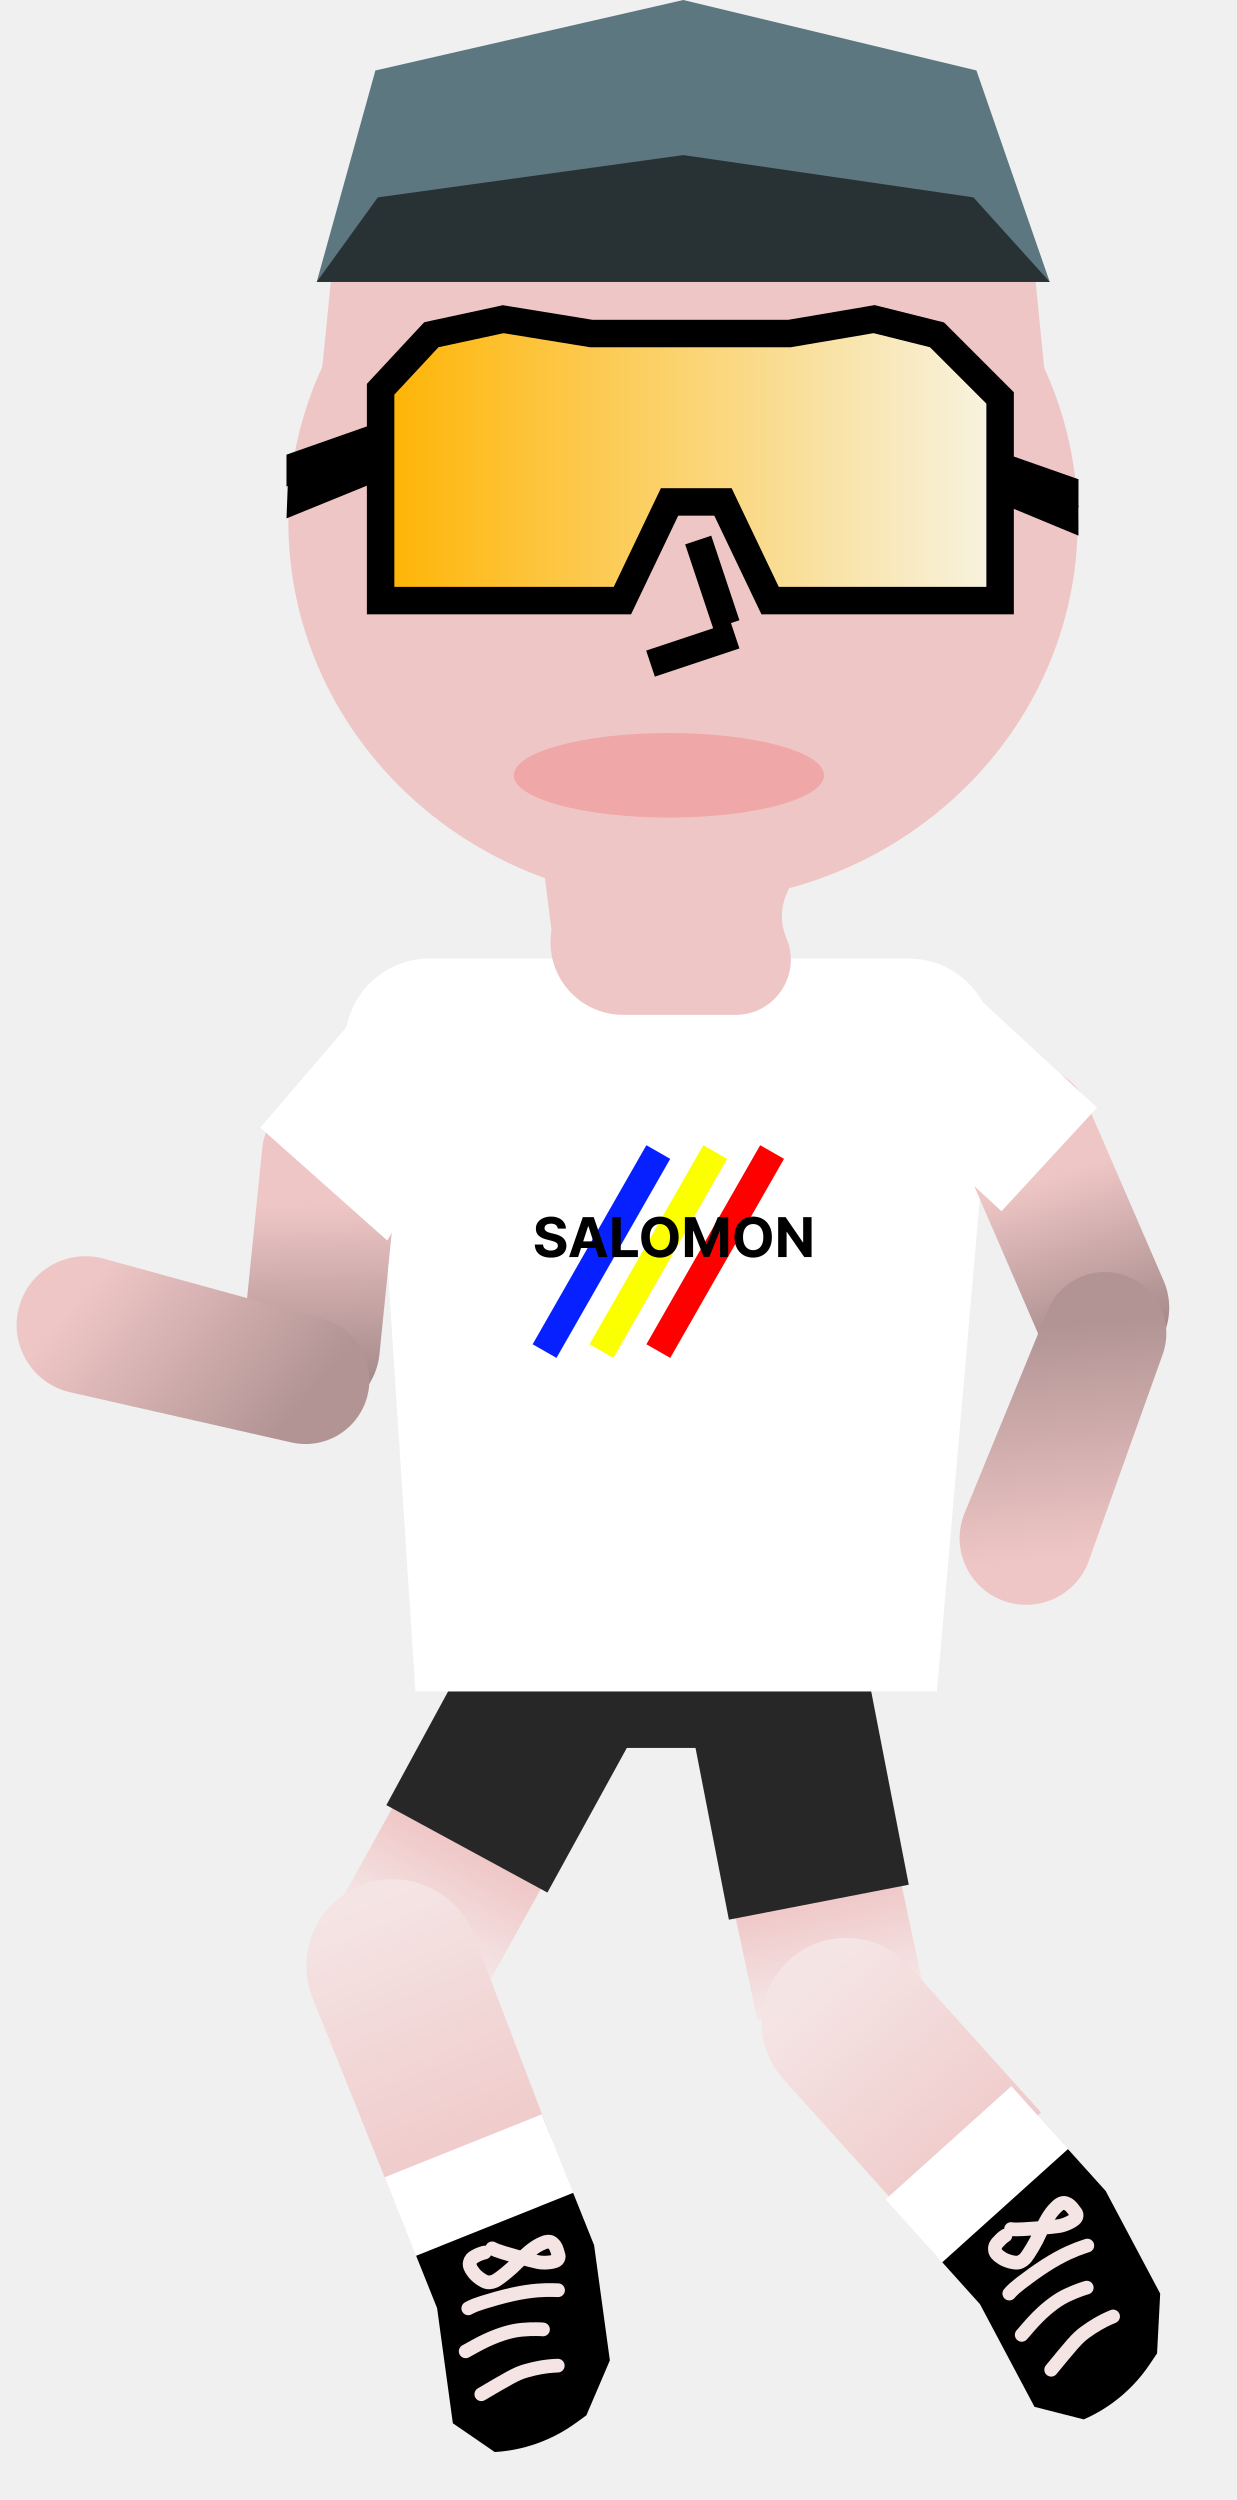
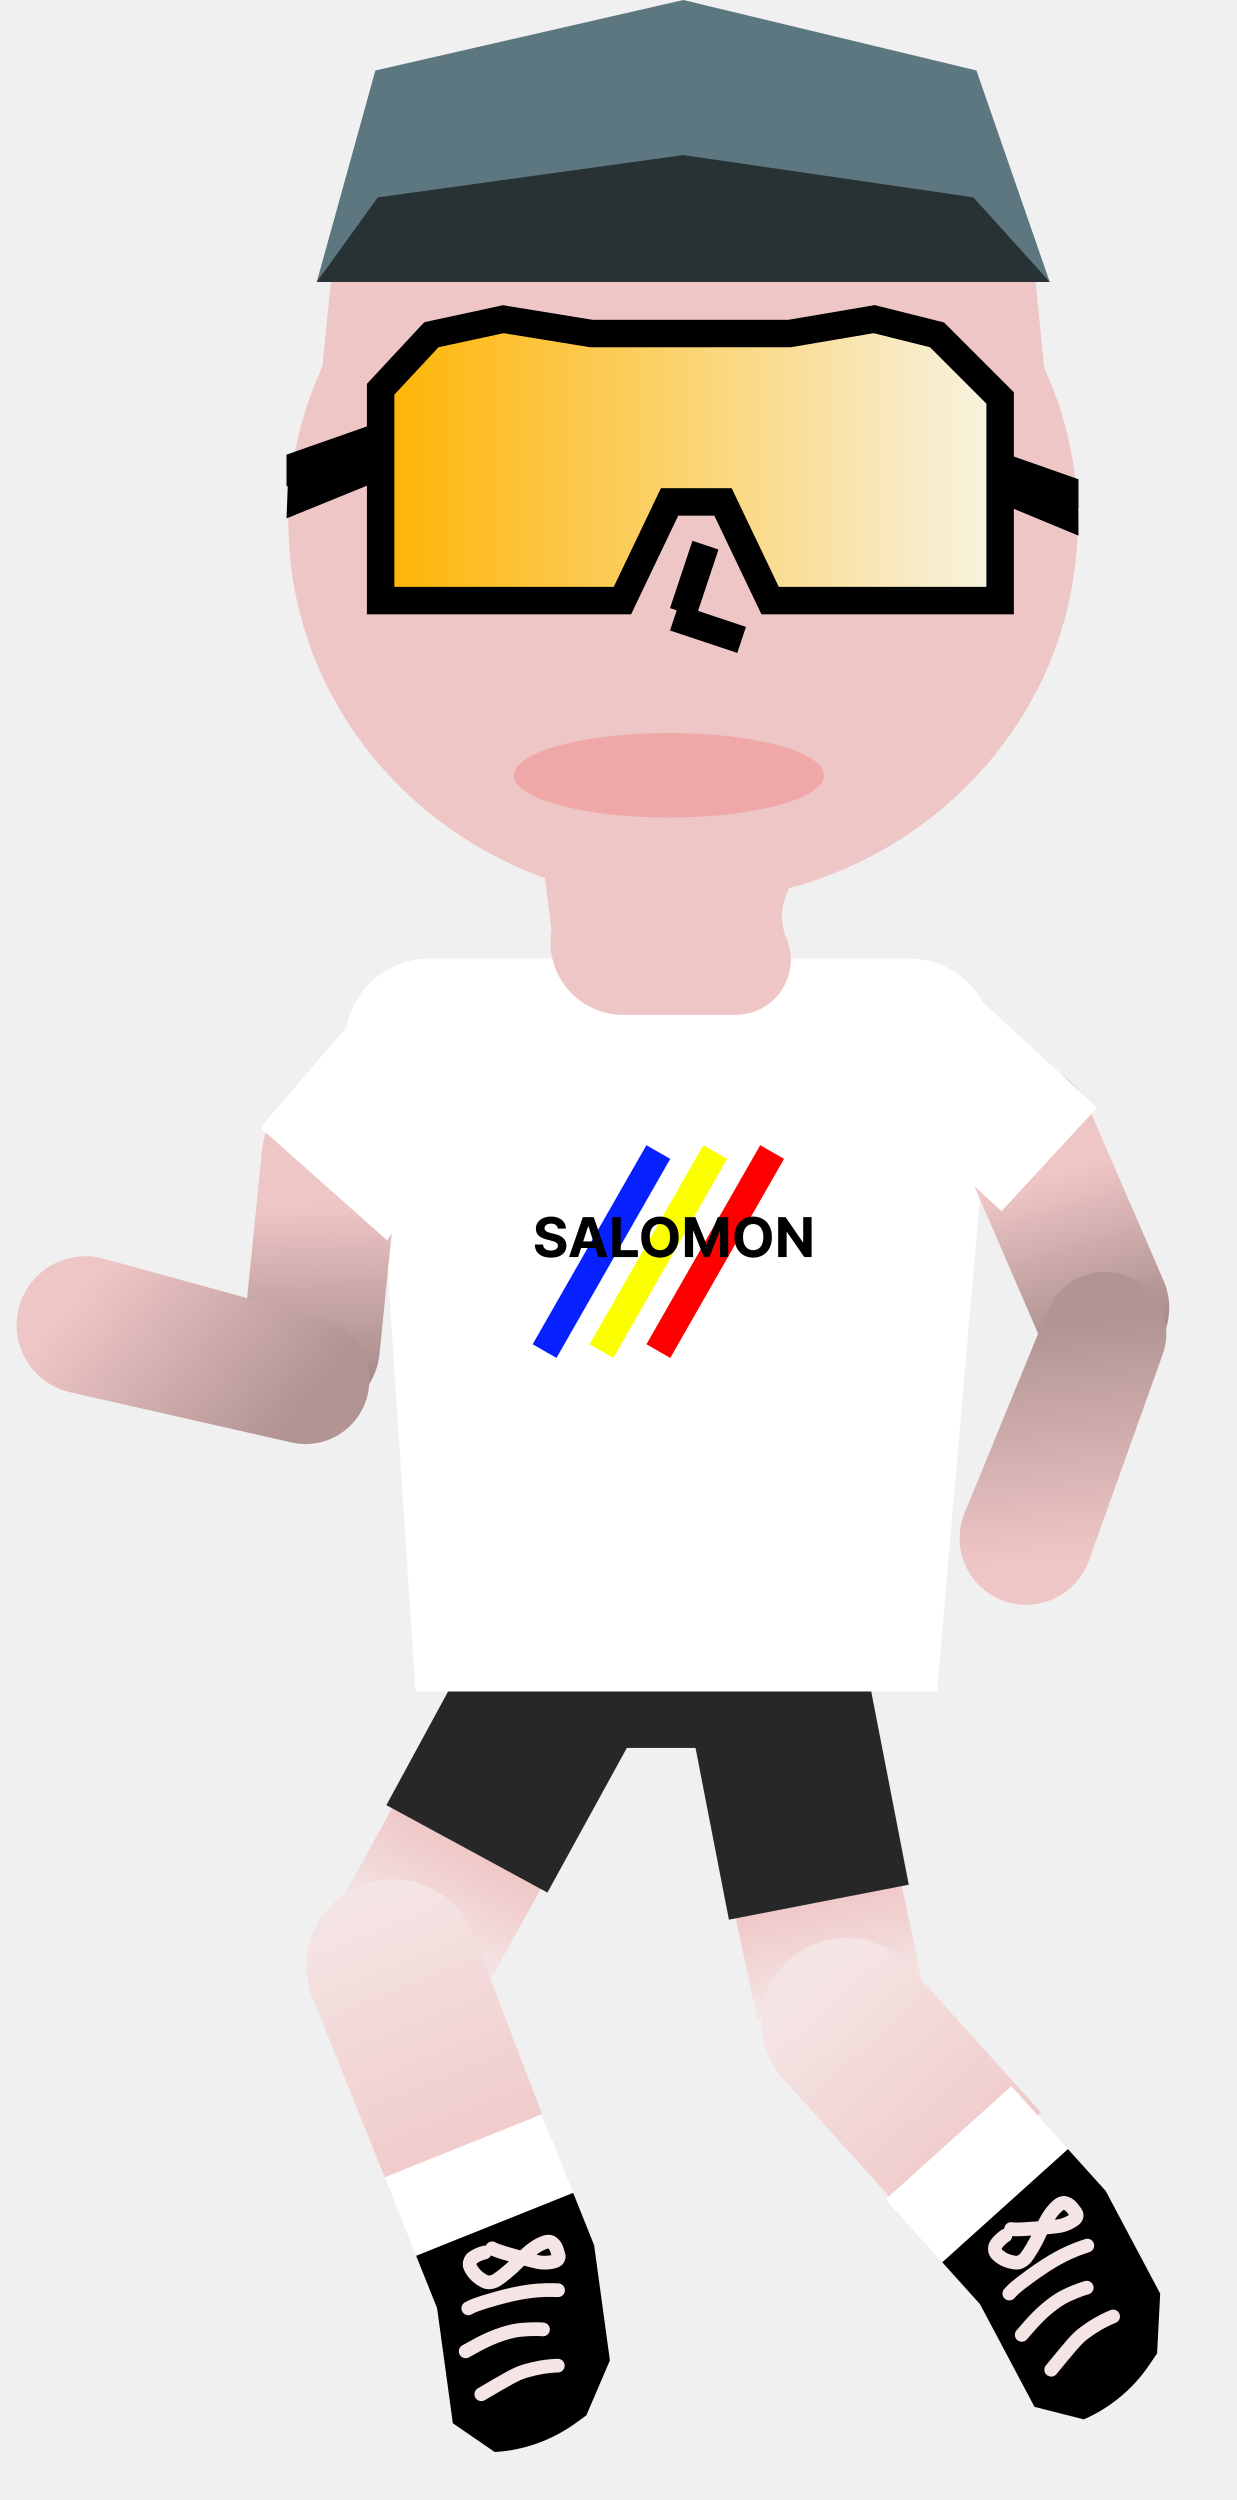
<svg xmlns="http://www.w3.org/2000/svg" width="45" height="91" viewBox="0 0 45 91" fill="none">
-   <path d="M36.158 37.969C36.158 36.269 34.779 34.891 33.079 34.891H15.634C13.934 34.891 12.556 36.269 12.556 37.969C12.556 39.669 13.934 41.048 15.634 41.048H33.079C34.779 41.048 36.158 39.669 36.158 37.969Z" fill="white" />
-   <rect width="6.157" height="4.105" transform="matrix(-0.874369 -0.485262 -0.485262 0.874369 19.7388 68.6621)" fill="url(#paint0_linear_166_1057)" />
-   <rect width="6.157" height="4.105" transform="matrix(-0.978148 0.207912 0.207912 0.978148 32.7397 68.2441)" fill="url(#paint1_linear_166_1057)" />
-   <path d="M33.087 71.557C31.949 70.294 30.002 70.192 28.739 71.33C27.476 72.468 27.374 74.414 28.512 75.678L33.319 81.015L37.894 76.895L33.087 71.557Z" fill="url(#paint2_linear_166_1057)" />
-   <path d="M17.242 70.433C16.687 68.979 15.155 68.149 13.634 68.478C11.729 68.891 10.653 70.919 11.38 72.728L14.349 80.12L20.064 77.83L17.242 70.433Z" fill="url(#paint3_linear_166_1057)" />
-   <rect width="6.67" height="8.209" transform="matrix(-0.981627 0.190809 0.190809 0.981627 31.5127 60.5449)" fill="#272727" />
-   <path d="M26.921 63.624L26.921 60.545L17.98 58.493L14.063 65.707L19.925 68.89L22.816 63.625L26.921 63.624Z" fill="#272727" />
-   <path d="M36.158 37.967H13.582L15.121 61.569H16.654H33.073H34.105L36.158 37.967Z" fill="white" />
-   <line x1="23.962" y1="41.934" x2="19.822" y2="49.18" stroke="#0720FF" />
-   <line x1="28.104" y1="41.934" x2="23.963" y2="49.18" stroke="#FF0000" />
+   <path d="M36.158 37.969C36.158 36.269 34.78 34.891 33.08 34.891H15.635C13.934 34.891 12.556 36.269 12.556 37.969C12.556 39.669 13.934 41.048 15.635 41.048H33.08C34.78 41.048 36.158 39.669 36.158 37.969Z" fill="white" />
+   <rect width="6.157" height="4.105" transform="matrix(-0.874369 -0.485262 -0.485262 0.874369 19.7393 68.6621)" fill="url(#paint0_linear_166_1057)" />
+   <rect width="6.157" height="4.105" transform="matrix(-0.978148 0.207912 0.207912 0.978148 32.7402 68.2441)" fill="url(#paint1_linear_166_1057)" />
+   <path d="M33.087 71.557C31.949 70.294 30.003 70.192 28.739 71.33C27.476 72.468 27.374 74.414 28.512 75.678L33.319 81.015L37.894 76.895L33.087 71.557Z" fill="url(#paint2_linear_166_1057)" />
+   <path d="M17.242 70.433C16.688 68.979 15.155 68.149 13.635 68.478C11.729 68.891 10.653 70.919 11.38 72.728L14.35 80.12L20.065 77.83L17.242 70.433Z" fill="url(#paint3_linear_166_1057)" />
+   <rect width="6.67" height="8.209" transform="matrix(-0.981627 0.190809 0.190809 0.981627 31.5132 60.5449)" fill="#272727" />
+   <path d="M26.921 63.624L26.922 60.545L17.981 58.493L14.064 65.707L19.926 68.89L22.817 63.625L26.921 63.624Z" fill="#272727" />
+   <path d="M36.158 37.967H13.582L15.122 61.569H16.654H33.073H34.106L36.158 37.967Z" fill="white" />
+   <line x1="23.963" y1="41.934" x2="19.822" y2="49.18" stroke="#0720FF" />
+   <line x1="28.105" y1="41.934" x2="23.964" y2="49.18" stroke="#FF0000" />
  <line x1="26.034" y1="41.934" x2="21.893" y2="49.18" stroke="#FBFF00" />
-   <path d="M20.303 44.722C20.297 44.664 20.273 44.62 20.23 44.588C20.187 44.556 20.128 44.541 20.055 44.541C20.004 44.541 19.962 44.548 19.927 44.562C19.893 44.575 19.866 44.595 19.848 44.619C19.83 44.644 19.821 44.672 19.821 44.703C19.82 44.729 19.825 44.752 19.837 44.771C19.85 44.791 19.866 44.807 19.888 44.822C19.909 44.836 19.934 44.847 19.962 44.858C19.989 44.868 20.019 44.876 20.051 44.883L20.182 44.915C20.245 44.929 20.303 44.948 20.356 44.972C20.41 44.995 20.455 45.024 20.494 45.059C20.533 45.093 20.563 45.134 20.584 45.181C20.606 45.228 20.617 45.282 20.618 45.342C20.617 45.431 20.595 45.508 20.55 45.574C20.505 45.639 20.441 45.689 20.356 45.725C20.273 45.761 20.172 45.778 20.053 45.778C19.936 45.778 19.834 45.76 19.746 45.724C19.66 45.688 19.592 45.635 19.543 45.565C19.495 45.494 19.47 45.406 19.467 45.301H19.765C19.768 45.35 19.782 45.391 19.807 45.423C19.832 45.456 19.865 45.48 19.907 45.496C19.949 45.513 19.997 45.521 20.05 45.521C20.102 45.521 20.147 45.513 20.185 45.498C20.224 45.483 20.254 45.462 20.276 45.435C20.297 45.408 20.307 45.377 20.307 45.342C20.307 45.309 20.298 45.282 20.278 45.259C20.259 45.237 20.231 45.218 20.195 45.202C20.158 45.187 20.113 45.173 20.06 45.16L19.902 45.12C19.779 45.09 19.682 45.044 19.611 44.98C19.54 44.917 19.505 44.831 19.506 44.724C19.505 44.636 19.529 44.559 19.576 44.493C19.624 44.427 19.689 44.376 19.773 44.339C19.856 44.302 19.951 44.283 20.057 44.283C20.165 44.283 20.259 44.302 20.339 44.339C20.42 44.376 20.483 44.427 20.528 44.493C20.573 44.559 20.596 44.635 20.598 44.722H20.303ZM21.042 45.758H20.713L21.215 44.303H21.611L22.113 45.758H21.783L21.419 44.636H21.407L21.042 45.758ZM21.022 45.186H21.8V45.426H21.022V45.186ZM22.288 45.758V44.303H22.595V45.504H23.219V45.758H22.288ZM24.702 45.031C24.702 45.189 24.672 45.324 24.612 45.435C24.552 45.547 24.471 45.632 24.368 45.69C24.265 45.749 24.149 45.778 24.021 45.778C23.892 45.778 23.776 45.748 23.673 45.69C23.57 45.631 23.489 45.546 23.43 45.435C23.37 45.323 23.34 45.189 23.34 45.031C23.34 44.872 23.37 44.737 23.43 44.626C23.489 44.514 23.57 44.43 23.673 44.371C23.776 44.313 23.892 44.283 24.021 44.283C24.149 44.283 24.265 44.313 24.368 44.371C24.471 44.43 24.552 44.514 24.612 44.626C24.672 44.737 24.702 44.872 24.702 45.031ZM24.39 45.031C24.39 44.928 24.375 44.841 24.344 44.771C24.314 44.7 24.271 44.647 24.216 44.61C24.16 44.574 24.096 44.555 24.021 44.555C23.947 44.555 23.882 44.574 23.827 44.61C23.771 44.647 23.728 44.7 23.697 44.771C23.667 44.841 23.652 44.928 23.652 45.031C23.652 45.133 23.667 45.22 23.697 45.291C23.728 45.361 23.771 45.414 23.827 45.451C23.882 45.487 23.947 45.506 24.021 45.506C24.096 45.506 24.16 45.487 24.216 45.451C24.271 45.414 24.314 45.361 24.344 45.291C24.375 45.22 24.39 45.133 24.39 45.031ZM24.93 44.303H25.309L25.71 45.281H25.727L26.128 44.303H26.507V45.758H26.209V44.811H26.197L25.82 45.751H25.617L25.241 44.807H25.228V45.758H24.93V44.303ZM28.097 45.031C28.097 45.189 28.067 45.324 28.007 45.435C27.947 45.547 27.866 45.632 27.762 45.69C27.66 45.749 27.544 45.778 27.416 45.778C27.287 45.778 27.171 45.748 27.068 45.69C26.965 45.631 26.884 45.546 26.824 45.435C26.765 45.323 26.735 45.189 26.735 45.031C26.735 44.872 26.765 44.737 26.824 44.626C26.884 44.514 26.965 44.43 27.068 44.371C27.171 44.313 27.287 44.283 27.416 44.283C27.544 44.283 27.66 44.313 27.762 44.371C27.866 44.43 27.947 44.514 28.007 44.626C28.067 44.737 28.097 44.872 28.097 45.031ZM27.785 45.031C27.785 44.928 27.77 44.841 27.739 44.771C27.709 44.7 27.666 44.647 27.61 44.61C27.555 44.574 27.49 44.555 27.416 44.555C27.341 44.555 27.276 44.574 27.221 44.61C27.166 44.647 27.123 44.7 27.092 44.771C27.062 44.841 27.046 44.928 27.046 45.031C27.046 45.133 27.062 45.22 27.092 45.291C27.123 45.361 27.166 45.414 27.221 45.451C27.276 45.487 27.341 45.506 27.416 45.506C27.49 45.506 27.555 45.487 27.61 45.451C27.666 45.414 27.709 45.361 27.739 45.291C27.77 45.22 27.785 45.133 27.785 45.031ZM29.541 44.303V45.758H29.276L28.643 44.842H28.632V45.758H28.325V44.303H28.595L29.222 45.218H29.235V44.303H29.541Z" fill="black" />
-   <path d="M29.823 29.758H19.561L20.074 33.862C19.806 35.474 21.049 36.941 22.682 36.941H26.776C28.219 36.941 29.191 35.466 28.623 34.141C28.406 33.635 28.406 33.063 28.623 32.558L29.823 29.758Z" fill="#EFC6C6" />
-   <path d="M37.697 10.264H12.042L11.529 15.395H38.21L37.697 10.264Z" fill="#EFC6C6" />
-   <ellipse cx="14.367" cy="13.853" rx="14.367" ry="13.853" transform="matrix(-1 0 0 1 39.2295 5.13086)" fill="#EFC6C6" />
-   <path d="M13.854 21.862H22.655L22.791 21.578L24.372 18.27H26.316L27.896 21.578L28.032 21.862H36.404V14.485L34.107 12.188L33.974 12.155L31.921 11.642L31.819 11.616L31.716 11.634L28.739 12.14H21.52L18.411 11.634L18.318 11.618L18.226 11.639L15.854 12.151L15.7 12.185L15.593 12.3L13.988 14.025L13.854 14.169V21.862Z" fill="url(#paint4_linear_166_1057)" stroke="black" />
-   <path d="M39.257 17.445L36.341 16.421L36.011 17.392L39.256 18.472L39.257 17.445Z" fill="black" />
-   <path d="M39.252 18.415L36.975 17.443L36.645 18.415L39.256 19.498L39.252 18.415Z" fill="black" />
-   <path d="M10.428 16.549L13.721 15.392L14.093 16.489L10.428 17.708L10.428 16.549Z" fill="black" />
-   <path d="M10.476 17.632L13.348 16.433L13.72 17.53L10.429 18.869L10.476 17.632Z" fill="black" />
-   <line y1="-0.5" x2="3.245" y2="-0.5" transform="matrix(0.316228 0.948683 0.948683 -0.316228 25.8887 19.498)" stroke="black" />
-   <line y1="-0.5" x2="3.245" y2="-0.5" transform="matrix(-0.948683 0.316228 0.316228 0.948683 26.915 23.6035)" stroke="black" />
-   <ellipse cx="5.644" cy="1.539" rx="5.644" ry="1.539" transform="matrix(-1 0 0 1 29.9932 26.6816)" fill="#EFA7A7" />
-   <path d="M35.542 2.565L24.87 0L13.664 2.565L11.529 10.262H38.21L35.542 2.565Z" fill="#5C7780" />
-   <path d="M35.431 7.184L24.87 5.645L13.753 7.184L11.529 10.262H38.21L35.431 7.184Z" fill="#283134" />
-   <rect width="6.157" height="4.105" transform="matrix(-0.743028 0.66926 0.66926 0.743028 36.8125 75.9375)" fill="white" />
-   <path d="M40.246 79.751L38.873 78.227L34.298 82.347L35.671 83.872L37.656 87.609L39.449 88.066C40.42 87.642 41.25 86.95 41.842 86.071L42.117 85.662L42.231 83.488L40.246 79.751Z" fill="black" />
-   <path d="M40.516 84.319C40.473 84.336 40.43 84.354 40.344 84.393C40.258 84.432 40.13 84.493 39.975 84.583C39.819 84.672 39.639 84.79 39.49 84.9C39.342 85.01 39.231 85.111 39.034 85.333C38.837 85.556 38.559 85.898 38.263 86.258" stroke="#F5E4E4" stroke-width="0.5" stroke-linecap="round" />
-   <path d="M39.557 83.27C39.498 83.287 39.44 83.303 39.32 83.347C39.201 83.39 39.021 83.46 38.853 83.54C38.685 83.62 38.533 83.708 38.354 83.839C38.175 83.97 37.972 84.142 37.774 84.34C37.577 84.538 37.391 84.757 37.191 84.989" stroke="#F5E4E4" stroke-width="0.5" stroke-linecap="round" />
-   <path d="M39.578 81.739C39.528 81.755 39.478 81.772 39.371 81.809C39.265 81.846 39.103 81.904 38.883 82.006C38.664 82.108 38.391 82.251 38.07 82.457C37.749 82.663 37.389 82.926 37.167 83.098C36.944 83.271 36.87 83.344 36.823 83.393C36.776 83.442 36.758 83.463 36.739 83.486" stroke="#F5E4E4" stroke-width="0.5" stroke-linecap="round" />
-   <path d="M36.802 81.137C36.813 81.139 36.824 81.141 36.865 81.145C36.906 81.15 36.976 81.157 37.243 81.143C37.511 81.129 37.974 81.093 38.251 81.065C38.528 81.038 38.605 81.021 38.676 81C38.748 80.979 38.811 80.955 38.872 80.927C38.933 80.9 38.99 80.869 39.032 80.843C39.101 80.799 39.134 80.766 39.152 80.745C39.197 80.691 39.192 80.635 39.18 80.584C39.177 80.572 39.173 80.564 39.149 80.529C39.124 80.495 39.08 80.433 39.042 80.387C39.005 80.341 38.977 80.312 38.949 80.287C38.897 80.241 38.841 80.213 38.79 80.195C38.717 80.17 38.671 80.191 38.603 80.216C38.577 80.226 38.543 80.251 38.483 80.304C38.423 80.358 38.34 80.442 38.25 80.564C38.161 80.687 38.067 80.846 37.982 81.017C37.896 81.188 37.822 81.368 37.726 81.553C37.63 81.739 37.514 81.926 37.438 82.041C37.362 82.156 37.329 82.193 37.304 82.219C37.265 82.26 37.216 82.293 37.15 82.327C37.118 82.344 37.086 82.352 37.052 82.358C37.019 82.363 36.984 82.363 36.935 82.357C36.885 82.351 36.822 82.339 36.761 82.322C36.7 82.305 36.644 82.284 36.599 82.265C36.554 82.246 36.522 82.23 36.481 82.204C36.439 82.178 36.389 82.142 36.353 82.114C36.297 82.069 36.267 82.027 36.245 81.994C36.216 81.949 36.212 81.873 36.218 81.799C36.22 81.777 36.232 81.751 36.246 81.723C36.261 81.695 36.281 81.666 36.316 81.625C36.351 81.584 36.401 81.532 36.445 81.491C36.49 81.45 36.529 81.421 36.554 81.403C36.579 81.385 36.588 81.379 36.598 81.374" stroke="#F5E4E4" stroke-width="0.5" stroke-linecap="round" />
-   <rect width="6.157" height="4.105" transform="matrix(-0.928291 0.371854 0.371854 0.928291 19.7178 76.9629)" fill="white" />
-   <path d="M21.625 81.725L20.862 79.82L15.147 82.11L15.91 84.015L16.484 88.207L18.009 89.254C19.067 89.192 20.084 88.828 20.943 88.208L21.343 87.919L22.199 85.918L21.625 81.725Z" fill="black" />
-   <path d="M20.303 86.109C20.256 86.11 20.21 86.111 20.116 86.119C20.021 86.126 19.881 86.139 19.704 86.169C19.527 86.2 19.317 86.248 19.14 86.3C18.963 86.352 18.823 86.408 18.562 86.549C18.301 86.69 17.921 86.915 17.52 87.151" stroke="#F5E4E4" stroke-width="0.5" stroke-linecap="round" />
-   <path d="M19.765 84.791C19.704 84.786 19.644 84.781 19.516 84.781C19.389 84.78 19.197 84.784 19.011 84.801C18.826 84.818 18.653 84.849 18.439 84.91C18.226 84.971 17.976 85.062 17.723 85.18C17.469 85.297 17.219 85.439 16.951 85.588" stroke="#F5E4E4" stroke-width="0.5" stroke-linecap="round" />
-   <path d="M20.313 83.364C20.26 83.362 20.208 83.359 20.095 83.358C19.982 83.356 19.81 83.355 19.569 83.374C19.328 83.394 19.022 83.435 18.65 83.517C18.278 83.6 17.849 83.723 17.581 83.808C17.312 83.893 17.218 83.936 17.157 83.966C17.096 83.995 17.071 84.009 17.045 84.024" stroke="#F5E4E4" stroke-width="0.5" stroke-linecap="round" />
-   <path d="M17.915 81.84C17.924 81.845 17.934 81.851 17.971 81.869C18.007 81.888 18.071 81.919 18.326 81.998C18.582 82.076 19.029 82.202 19.299 82.272C19.568 82.342 19.647 82.353 19.721 82.358C19.795 82.363 19.863 82.362 19.93 82.357C19.997 82.352 20.06 82.343 20.109 82.333C20.189 82.316 20.232 82.296 20.256 82.282C20.316 82.248 20.331 82.193 20.337 82.141C20.339 82.129 20.337 82.12 20.326 82.079C20.316 82.038 20.295 81.965 20.276 81.909C20.257 81.853 20.241 81.816 20.223 81.783C20.19 81.722 20.147 81.676 20.105 81.642C20.045 81.593 19.995 81.596 19.923 81.597C19.895 81.597 19.854 81.609 19.78 81.638C19.705 81.668 19.598 81.718 19.471 81.802C19.345 81.886 19.202 82.003 19.063 82.134C18.924 82.266 18.792 82.408 18.638 82.549C18.484 82.69 18.311 82.826 18.2 82.908C18.089 82.989 18.045 83.013 18.012 83.029C17.962 83.054 17.904 83.067 17.831 83.077C17.795 83.082 17.762 83.079 17.728 83.072C17.695 83.065 17.662 83.054 17.618 83.031C17.574 83.008 17.518 82.975 17.467 82.938C17.416 82.901 17.371 82.862 17.335 82.828C17.299 82.795 17.275 82.769 17.245 82.73C17.215 82.691 17.18 82.641 17.156 82.602C17.119 82.54 17.105 82.491 17.096 82.452C17.084 82.4 17.107 82.327 17.138 82.26C17.147 82.239 17.167 82.22 17.191 82.198C17.214 82.177 17.243 82.156 17.29 82.13C17.337 82.103 17.401 82.072 17.457 82.049C17.514 82.026 17.56 82.012 17.59 82.004C17.619 81.996 17.63 81.994 17.641 81.992" stroke="#F5E4E4" stroke-width="0.5" stroke-linecap="round" />
-   <rect x="38.612" y="37.969" width="11.902" height="4.958" rx="2.479" transform="rotate(66.5957 38.6123 37.9688)" fill="url(#paint5_linear_166_1057)" />
-   <path d="M38.137 47.693C38.512 46.777 39.444 46.215 40.43 46.312C41.883 46.454 42.814 47.924 42.322 49.299L39.635 56.809C39.184 58.069 37.797 58.725 36.538 58.274C35.237 57.809 34.588 56.352 35.112 55.074L38.137 47.693Z" fill="url(#paint6_linear_166_1057)" />
-   <rect width="6.486" height="5.131" transform="matrix(-0.735019 -0.678046 -0.678046 0.735019 39.9321 40.3164)" fill="white" />
-   <rect width="12.004" height="5" rx="2.5" transform="matrix(-0.10054 0.994933 0.994933 0.10054 9.79395 39.332)" fill="url(#paint7_linear_166_1057)" />
-   <path d="M10.609 52.506C11.608 52.733 12.638 52.277 13.143 51.385C13.886 50.07 13.194 48.407 11.738 48.006L3.778 45.816C2.443 45.449 1.062 46.234 0.695 47.569C0.316 48.947 1.164 50.363 2.558 50.679L10.609 52.506Z" fill="url(#paint8_linear_166_1057)" />
-   <path d="M13.837 35.959L9.476 41.047L14.094 45.153L17.686 39.257L13.837 35.959Z" fill="white" />
+   <path d="M20.304 44.722C20.298 44.664 20.274 44.62 20.23 44.588C20.187 44.556 20.129 44.541 20.055 44.541C20.005 44.541 19.962 44.548 19.928 44.562C19.893 44.575 19.867 44.595 19.848 44.619C19.83 44.644 19.821 44.672 19.821 44.703C19.82 44.729 19.826 44.752 19.838 44.771C19.85 44.791 19.867 44.807 19.888 44.822C19.91 44.836 19.934 44.847 19.962 44.858C19.99 44.868 20.02 44.876 20.052 44.883L20.182 44.915C20.246 44.929 20.304 44.948 20.357 44.972C20.41 44.995 20.456 45.024 20.495 45.059C20.534 45.093 20.564 45.134 20.585 45.181C20.607 45.228 20.618 45.282 20.618 45.342C20.618 45.431 20.595 45.508 20.55 45.574C20.506 45.639 20.441 45.689 20.357 45.725C20.273 45.761 20.172 45.778 20.054 45.778C19.936 45.778 19.834 45.76 19.747 45.724C19.66 45.688 19.593 45.635 19.544 45.565C19.495 45.494 19.47 45.406 19.468 45.301H19.765C19.769 45.35 19.783 45.391 19.807 45.423C19.832 45.456 19.866 45.48 19.907 45.496C19.95 45.513 19.997 45.521 20.05 45.521C20.102 45.521 20.147 45.513 20.186 45.498C20.225 45.483 20.255 45.462 20.276 45.435C20.297 45.408 20.308 45.377 20.308 45.342C20.308 45.309 20.298 45.282 20.279 45.259C20.26 45.237 20.232 45.218 20.195 45.202C20.159 45.187 20.114 45.173 20.061 45.16L19.902 45.12C19.78 45.09 19.683 45.044 19.612 44.98C19.541 44.917 19.506 44.831 19.506 44.724C19.506 44.636 19.529 44.559 19.576 44.493C19.624 44.427 19.69 44.376 19.773 44.339C19.857 44.302 19.951 44.283 20.057 44.283C20.165 44.283 20.259 44.302 20.34 44.339C20.421 44.376 20.484 44.427 20.529 44.493C20.574 44.559 20.597 44.635 20.598 44.722H20.304ZM21.043 45.758H20.713L21.215 44.303H21.612L22.113 45.758H21.783L21.419 44.636H21.408L21.043 45.758ZM21.022 45.186H21.8V45.426H21.022V45.186ZM22.288 45.758V44.303H22.596V45.504H23.219V45.758H22.288ZM24.703 45.031C24.703 45.189 24.673 45.324 24.613 45.435C24.553 45.547 24.471 45.632 24.368 45.69C24.266 45.749 24.15 45.778 24.022 45.778C23.892 45.778 23.776 45.748 23.674 45.69C23.571 45.631 23.49 45.546 23.43 45.435C23.37 45.323 23.341 45.189 23.341 45.031C23.341 44.872 23.37 44.737 23.43 44.626C23.49 44.514 23.571 44.43 23.674 44.371C23.776 44.313 23.892 44.283 24.022 44.283C24.15 44.283 24.266 44.313 24.368 44.371C24.471 44.43 24.553 44.514 24.613 44.626C24.673 44.737 24.703 44.872 24.703 45.031ZM24.391 45.031C24.391 44.928 24.376 44.841 24.345 44.771C24.315 44.7 24.272 44.647 24.216 44.61C24.161 44.574 24.096 44.555 24.022 44.555C23.947 44.555 23.883 44.574 23.827 44.61C23.772 44.647 23.729 44.7 23.698 44.771C23.668 44.841 23.652 44.928 23.652 45.031C23.652 45.133 23.668 45.22 23.698 45.291C23.729 45.361 23.772 45.414 23.827 45.451C23.883 45.487 23.947 45.506 24.022 45.506C24.096 45.506 24.161 45.487 24.216 45.451C24.272 45.414 24.315 45.361 24.345 45.291C24.376 45.22 24.391 45.133 24.391 45.031ZM24.931 44.303H25.31L25.71 45.281H25.727L26.128 44.303H26.507V45.758H26.209V44.811H26.197L25.82 45.751H25.617L25.241 44.807H25.229V45.758H24.931V44.303ZM28.097 45.031C28.097 45.189 28.067 45.324 28.007 45.435C27.948 45.547 27.866 45.632 27.763 45.69C27.66 45.749 27.545 45.778 27.416 45.778C27.287 45.778 27.171 45.748 27.068 45.69C26.965 45.631 26.884 45.546 26.825 45.435C26.765 45.323 26.735 45.189 26.735 45.031C26.735 44.872 26.765 44.737 26.825 44.626C26.884 44.514 26.965 44.43 27.068 44.371C27.171 44.313 27.287 44.283 27.416 44.283C27.545 44.283 27.66 44.313 27.763 44.371C27.866 44.43 27.948 44.514 28.007 44.626C28.067 44.737 28.097 44.872 28.097 45.031ZM27.786 45.031C27.786 44.928 27.77 44.841 27.739 44.771C27.709 44.7 27.666 44.647 27.611 44.61C27.555 44.574 27.491 44.555 27.416 44.555C27.342 44.555 27.277 44.574 27.222 44.61C27.166 44.647 27.123 44.7 27.092 44.771C27.062 44.841 27.047 44.928 27.047 45.031C27.047 45.133 27.062 45.22 27.092 45.291C27.123 45.361 27.166 45.414 27.222 45.451C27.277 45.487 27.342 45.506 27.416 45.506C27.491 45.506 27.555 45.487 27.611 45.451C27.666 45.414 27.709 45.361 27.739 45.291C27.77 45.22 27.786 45.133 27.786 45.031ZM29.542 44.303V45.758H29.276L28.643 44.842H28.633V45.758H28.325V44.303H28.595L29.223 45.218H29.236V44.303H29.542Z" fill="black" />
+   <path d="M29.824 29.758H19.562L20.075 33.862C19.806 35.474 21.049 36.941 22.683 36.941H26.777C28.219 36.941 29.192 35.466 28.623 34.141C28.407 33.635 28.407 33.063 28.623 32.558L29.824 29.758Z" fill="#EFC6C6" />
+   <path d="M37.697 10.264H12.043L11.53 15.395H38.21L37.697 10.264Z" fill="#EFC6C6" />
+   <ellipse cx="14.367" cy="13.853" rx="14.367" ry="13.853" transform="matrix(-1 0 0 1 39.23 5.13086)" fill="#EFC6C6" />
+   <path d="M13.855 21.862H22.656L22.791 21.578L24.373 18.27H26.317L27.897 21.578L28.033 21.862H36.405V14.485L34.108 12.188L33.974 12.155L31.921 11.642L31.82 11.616L31.716 11.634L28.74 12.14H21.521L18.412 11.634L18.319 11.618L18.226 11.639L15.854 12.151L15.701 12.185L15.593 12.3L13.989 14.025L13.855 14.169V21.862Z" fill="url(#paint4_linear_166_1057)" stroke="black" />
+   <path d="M39.257 17.445L36.342 16.421L36.012 17.392L39.257 18.472L39.257 17.445Z" fill="black" />
+   <path d="M39.252 18.415L36.975 17.443L36.646 18.415L39.256 19.498L39.252 18.415Z" fill="black" />
+   <path d="M10.429 16.549L13.721 15.392L14.094 16.489L10.429 17.708L10.429 16.549Z" fill="black" />
+   <path d="M10.477 17.632L13.348 16.433L13.721 17.53L10.43 18.869L10.477 17.632Z" fill="black" />
+   <line x1="25.679" y1="19.844" x2="24.863" y2="22.293" stroke="black" />
+   <line x1="24.546" y1="22.477" x2="26.995" y2="23.293" stroke="black" />
+   <ellipse cx="5.644" cy="1.539" rx="5.644" ry="1.539" transform="matrix(-1 0 0 1 29.9937 26.6816)" fill="#EFA7A7" />
+   <path d="M35.542 2.565L24.87 0L13.664 2.565L11.53 10.262H38.21L35.542 2.565Z" fill="#5C7780" />
+   <path d="M35.431 7.184L24.87 5.645L13.753 7.184L11.53 10.262H38.21L35.431 7.184Z" fill="#283134" />
+   <rect width="6.157" height="4.105" transform="matrix(-0.743028 0.66926 0.66926 0.743028 36.813 75.9375)" fill="white" />
+   <path d="M40.247 79.751L38.873 78.227L34.298 82.347L35.672 83.872L37.656 87.609L39.449 88.066C40.42 87.642 41.251 86.95 41.842 86.071L42.118 85.662L42.231 83.488L40.247 79.751Z" fill="black" />
+   <path d="M40.517 84.319C40.473 84.336 40.43 84.354 40.344 84.393C40.258 84.432 40.131 84.493 39.975 84.583C39.82 84.672 39.639 84.79 39.491 84.9C39.343 85.01 39.231 85.111 39.034 85.333C38.838 85.556 38.559 85.898 38.264 86.258" stroke="#F5E4E4" stroke-width="0.5" stroke-linecap="round" />
+   <path d="M39.557 83.27C39.499 83.287 39.441 83.303 39.321 83.347C39.201 83.39 39.022 83.46 38.854 83.54C38.686 83.62 38.534 83.708 38.355 83.839C38.175 83.97 37.972 84.142 37.775 84.34C37.577 84.538 37.391 84.757 37.191 84.989" stroke="#F5E4E4" stroke-width="0.5" stroke-linecap="round" />
+   <path d="M39.578 81.739C39.528 81.755 39.478 81.772 39.372 81.809C39.265 81.846 39.104 81.904 38.884 82.006C38.664 82.108 38.391 82.251 38.071 82.457C37.75 82.663 37.39 82.926 37.167 83.098C36.945 83.271 36.871 83.344 36.824 83.393C36.776 83.442 36.758 83.463 36.739 83.486" stroke="#F5E4E4" stroke-width="0.5" stroke-linecap="round" />
+   <path d="M36.803 81.137C36.814 81.139 36.825 81.141 36.866 81.145C36.906 81.15 36.976 81.157 37.244 81.143C37.511 81.129 37.974 81.093 38.251 81.065C38.528 81.038 38.605 81.021 38.677 81C38.748 80.979 38.812 80.955 38.873 80.927C38.934 80.9 38.99 80.869 39.032 80.843C39.102 80.799 39.135 80.766 39.153 80.745C39.197 80.691 39.193 80.635 39.181 80.584C39.178 80.572 39.173 80.564 39.149 80.529C39.125 80.495 39.08 80.433 39.043 80.387C39.006 80.341 38.978 80.312 38.95 80.287C38.898 80.241 38.842 80.213 38.79 80.195C38.718 80.17 38.671 80.191 38.604 80.216C38.578 80.226 38.544 80.251 38.484 80.304C38.424 80.358 38.34 80.442 38.251 80.564C38.161 80.687 38.068 80.846 37.982 81.017C37.897 81.188 37.822 81.368 37.726 81.553C37.63 81.739 37.515 81.926 37.439 82.041C37.363 82.156 37.33 82.193 37.305 82.219C37.266 82.26 37.216 82.293 37.151 82.327C37.119 82.344 37.087 82.352 37.053 82.358C37.019 82.363 36.985 82.363 36.935 82.357C36.886 82.351 36.823 82.339 36.762 82.322C36.701 82.305 36.645 82.284 36.6 82.265C36.555 82.246 36.523 82.23 36.481 82.204C36.44 82.178 36.389 82.142 36.354 82.114C36.297 82.069 36.267 82.027 36.246 81.994C36.216 81.949 36.213 81.873 36.219 81.799C36.221 81.777 36.232 81.751 36.247 81.723C36.261 81.695 36.282 81.666 36.317 81.625C36.352 81.584 36.401 81.532 36.446 81.491C36.491 81.45 36.53 81.421 36.554 81.403C36.579 81.385 36.589 81.379 36.598 81.374" stroke="#F5E4E4" stroke-width="0.5" stroke-linecap="round" />
+   <rect width="6.157" height="4.105" transform="matrix(-0.928291 0.371854 0.371854 0.928291 19.7183 76.9629)" fill="white" />
+   <path d="M21.626 81.725L20.863 79.82L15.147 82.11L15.91 84.015L16.484 88.207L18.009 89.254C19.067 89.192 20.085 88.828 20.944 88.208L21.343 87.919L22.2 85.918L21.626 81.725Z" fill="black" />
+   <path d="M20.304 86.109C20.257 86.11 20.21 86.111 20.116 86.119C20.022 86.126 19.882 86.139 19.704 86.169C19.527 86.2 19.318 86.248 19.14 86.3C18.963 86.352 18.824 86.408 18.563 86.549C18.301 86.69 17.922 86.915 17.52 87.151" stroke="#F5E4E4" stroke-width="0.5" stroke-linecap="round" />
+   <path d="M19.765 84.791C19.705 84.786 19.644 84.781 19.517 84.781C19.39 84.78 19.197 84.784 19.012 84.801C18.826 84.818 18.654 84.849 18.44 84.91C18.226 84.971 17.977 85.062 17.723 85.18C17.47 85.297 17.219 85.439 16.951 85.588" stroke="#F5E4E4" stroke-width="0.5" stroke-linecap="round" />
+   <path d="M20.313 83.364C20.261 83.362 20.208 83.359 20.095 83.358C19.982 83.356 19.811 83.355 19.569 83.374C19.328 83.394 19.022 83.435 18.65 83.517C18.278 83.6 17.849 83.723 17.581 83.808C17.313 83.893 17.218 83.936 17.157 83.966C17.096 83.995 17.071 84.009 17.046 84.024" stroke="#F5E4E4" stroke-width="0.5" stroke-linecap="round" />
+   <path d="M17.915 81.84C17.925 81.845 17.935 81.851 17.971 81.869C18.008 81.888 18.071 81.919 18.327 81.998C18.583 82.076 19.03 82.202 19.299 82.272C19.569 82.342 19.647 82.353 19.721 82.358C19.796 82.363 19.864 82.362 19.93 82.357C19.997 82.352 20.061 82.343 20.109 82.333C20.19 82.316 20.232 82.296 20.256 82.282C20.317 82.248 20.332 82.193 20.338 82.141C20.339 82.129 20.338 82.12 20.327 82.079C20.316 82.038 20.295 81.965 20.276 81.909C20.258 81.853 20.241 81.816 20.224 81.783C20.191 81.722 20.148 81.676 20.105 81.642C20.046 81.593 19.995 81.596 19.924 81.597C19.895 81.597 19.855 81.609 19.78 81.638C19.705 81.668 19.598 81.718 19.472 81.802C19.345 81.886 19.203 82.003 19.064 82.134C18.924 82.266 18.793 82.408 18.638 82.549C18.484 82.69 18.311 82.826 18.2 82.908C18.089 82.989 18.045 83.013 18.013 83.029C17.962 83.054 17.904 83.067 17.831 83.077C17.796 83.082 17.762 83.079 17.729 83.072C17.695 83.065 17.663 83.054 17.619 83.031C17.574 83.008 17.519 82.975 17.468 82.938C17.417 82.901 17.371 82.862 17.335 82.828C17.3 82.795 17.275 82.769 17.245 82.73C17.215 82.691 17.18 82.641 17.157 82.602C17.119 82.54 17.105 82.491 17.096 82.452C17.084 82.4 17.107 82.327 17.139 82.26C17.148 82.239 17.168 82.22 17.191 82.198C17.215 82.177 17.244 82.156 17.291 82.13C17.338 82.103 17.402 82.072 17.458 82.049C17.514 82.026 17.561 82.012 17.59 82.004C17.62 81.996 17.631 81.994 17.642 81.992" stroke="#F5E4E4" stroke-width="0.5" stroke-linecap="round" />
+   <rect x="38.613" y="37.969" width="11.902" height="4.958" rx="2.479" transform="rotate(66.5957 38.6128 37.9688)" fill="url(#paint5_linear_166_1057)" />
+   <path d="M38.137 47.693C38.513 46.777 39.445 46.215 40.431 46.312C41.883 46.454 42.815 47.924 42.323 49.299L39.635 56.809C39.184 58.069 37.798 58.725 36.538 58.274C35.238 57.809 34.589 56.352 35.112 55.074L38.137 47.693Z" fill="url(#paint6_linear_166_1057)" />
+   <rect width="6.486" height="5.131" transform="matrix(-0.735019 -0.678046 -0.678046 0.735019 39.9326 40.3164)" fill="white" />
+   <rect width="12.004" height="5" rx="2.5" transform="matrix(-0.10054 0.994933 0.994933 0.10054 9.79443 39.332)" fill="url(#paint7_linear_166_1057)" />
+   <path d="M10.61 52.506C11.609 52.733 12.639 52.277 13.143 51.385C13.886 50.07 13.195 48.407 11.739 48.006L3.778 45.816C2.443 45.449 1.063 46.234 0.696 47.569C0.317 48.947 1.165 50.363 2.558 50.679L10.61 52.506Z" fill="url(#paint8_linear_166_1057)" />
+   <path d="M13.837 35.959L9.477 41.047L14.094 45.153L17.686 39.257L13.837 35.959Z" fill="white" />
  <defs>
    <linearGradient id="paint0_linear_166_1057" x1="3.079" y1="0" x2="3.079" y2="4.105" gradientUnits="userSpaceOnUse">
      <stop stop-color="#EFC6C6" />
      <stop offset="1" stop-color="#F5E7E7" />
    </linearGradient>
    <linearGradient id="paint1_linear_166_1057" x1="3.079" y1="0" x2="3.079" y2="4.105" gradientUnits="userSpaceOnUse">
      <stop stop-color="#EFC6C6" />
      <stop offset="1" stop-color="#F5E7E7" />
    </linearGradient>
-     <linearGradient id="paint2_linear_166_1057" x1="36.949" y1="79.468" x2="30.081" y2="71.843" gradientUnits="userSpaceOnUse">
+     <linearGradient id="paint2_linear_166_1057" x1="36.949" y1="79.468" x2="30.082" y2="71.843" gradientUnits="userSpaceOnUse">
      <stop stop-color="#EFC6C6" />
      <stop offset="1" stop-color="#F5E4E4" />
    </linearGradient>
-     <linearGradient id="paint3_linear_166_1057" x1="18.759" y1="79.774" x2="14.372" y2="68.826" gradientUnits="userSpaceOnUse">
+     <linearGradient id="paint3_linear_166_1057" x1="18.759" y1="79.774" x2="14.373" y2="68.826" gradientUnits="userSpaceOnUse">
      <stop stop-color="#EFC6C6" />
      <stop offset="1" stop-color="#F5E4E4" />
    </linearGradient>
-     <linearGradient id="paint4_linear_166_1057" x1="13.58" y1="16.931" x2="37.182" y2="16.931" gradientUnits="userSpaceOnUse">
+     <linearGradient id="paint4_linear_166_1057" x1="13.581" y1="16.931" x2="37.183" y2="16.931" gradientUnits="userSpaceOnUse">
      <stop stop-color="#FFB300" />
      <stop offset="1" stop-color="#F7F6EB" />
    </linearGradient>
-     <linearGradient id="paint5_linear_166_1057" x1="42.91" y1="40.071" x2="50.451" y2="40.972" gradientUnits="userSpaceOnUse">
+     <linearGradient id="paint5_linear_166_1057" x1="42.911" y1="40.071" x2="50.452" y2="40.972" gradientUnits="userSpaceOnUse">
      <stop stop-color="#EFC6C6" />
      <stop offset="1" stop-color="#987F7F" />
    </linearGradient>
    <linearGradient id="paint6_linear_166_1057" x1="37.377" y1="56.825" x2="36.633" y2="48.397" gradientUnits="userSpaceOnUse">
      <stop stop-color="#EFC6C6" />
      <stop offset="1" stop-color="#B29494" />
    </linearGradient>
    <linearGradient id="paint7_linear_166_1057" x1="4.335" y1="2.12" x2="11.94" y2="3.029" gradientUnits="userSpaceOnUse">
      <stop stop-color="#EFC6C6" />
      <stop offset="1" stop-color="#987F7F" />
    </linearGradient>
-     <linearGradient id="paint8_linear_166_1057" x1="2.421" y1="47.719" x2="9.118" y2="53.362" gradientUnits="userSpaceOnUse">
+     <linearGradient id="paint8_linear_166_1057" x1="2.422" y1="47.719" x2="9.119" y2="53.362" gradientUnits="userSpaceOnUse">
      <stop stop-color="#EFC6C6" />
      <stop offset="1" stop-color="#B29494" />
    </linearGradient>
  </defs>
</svg>
